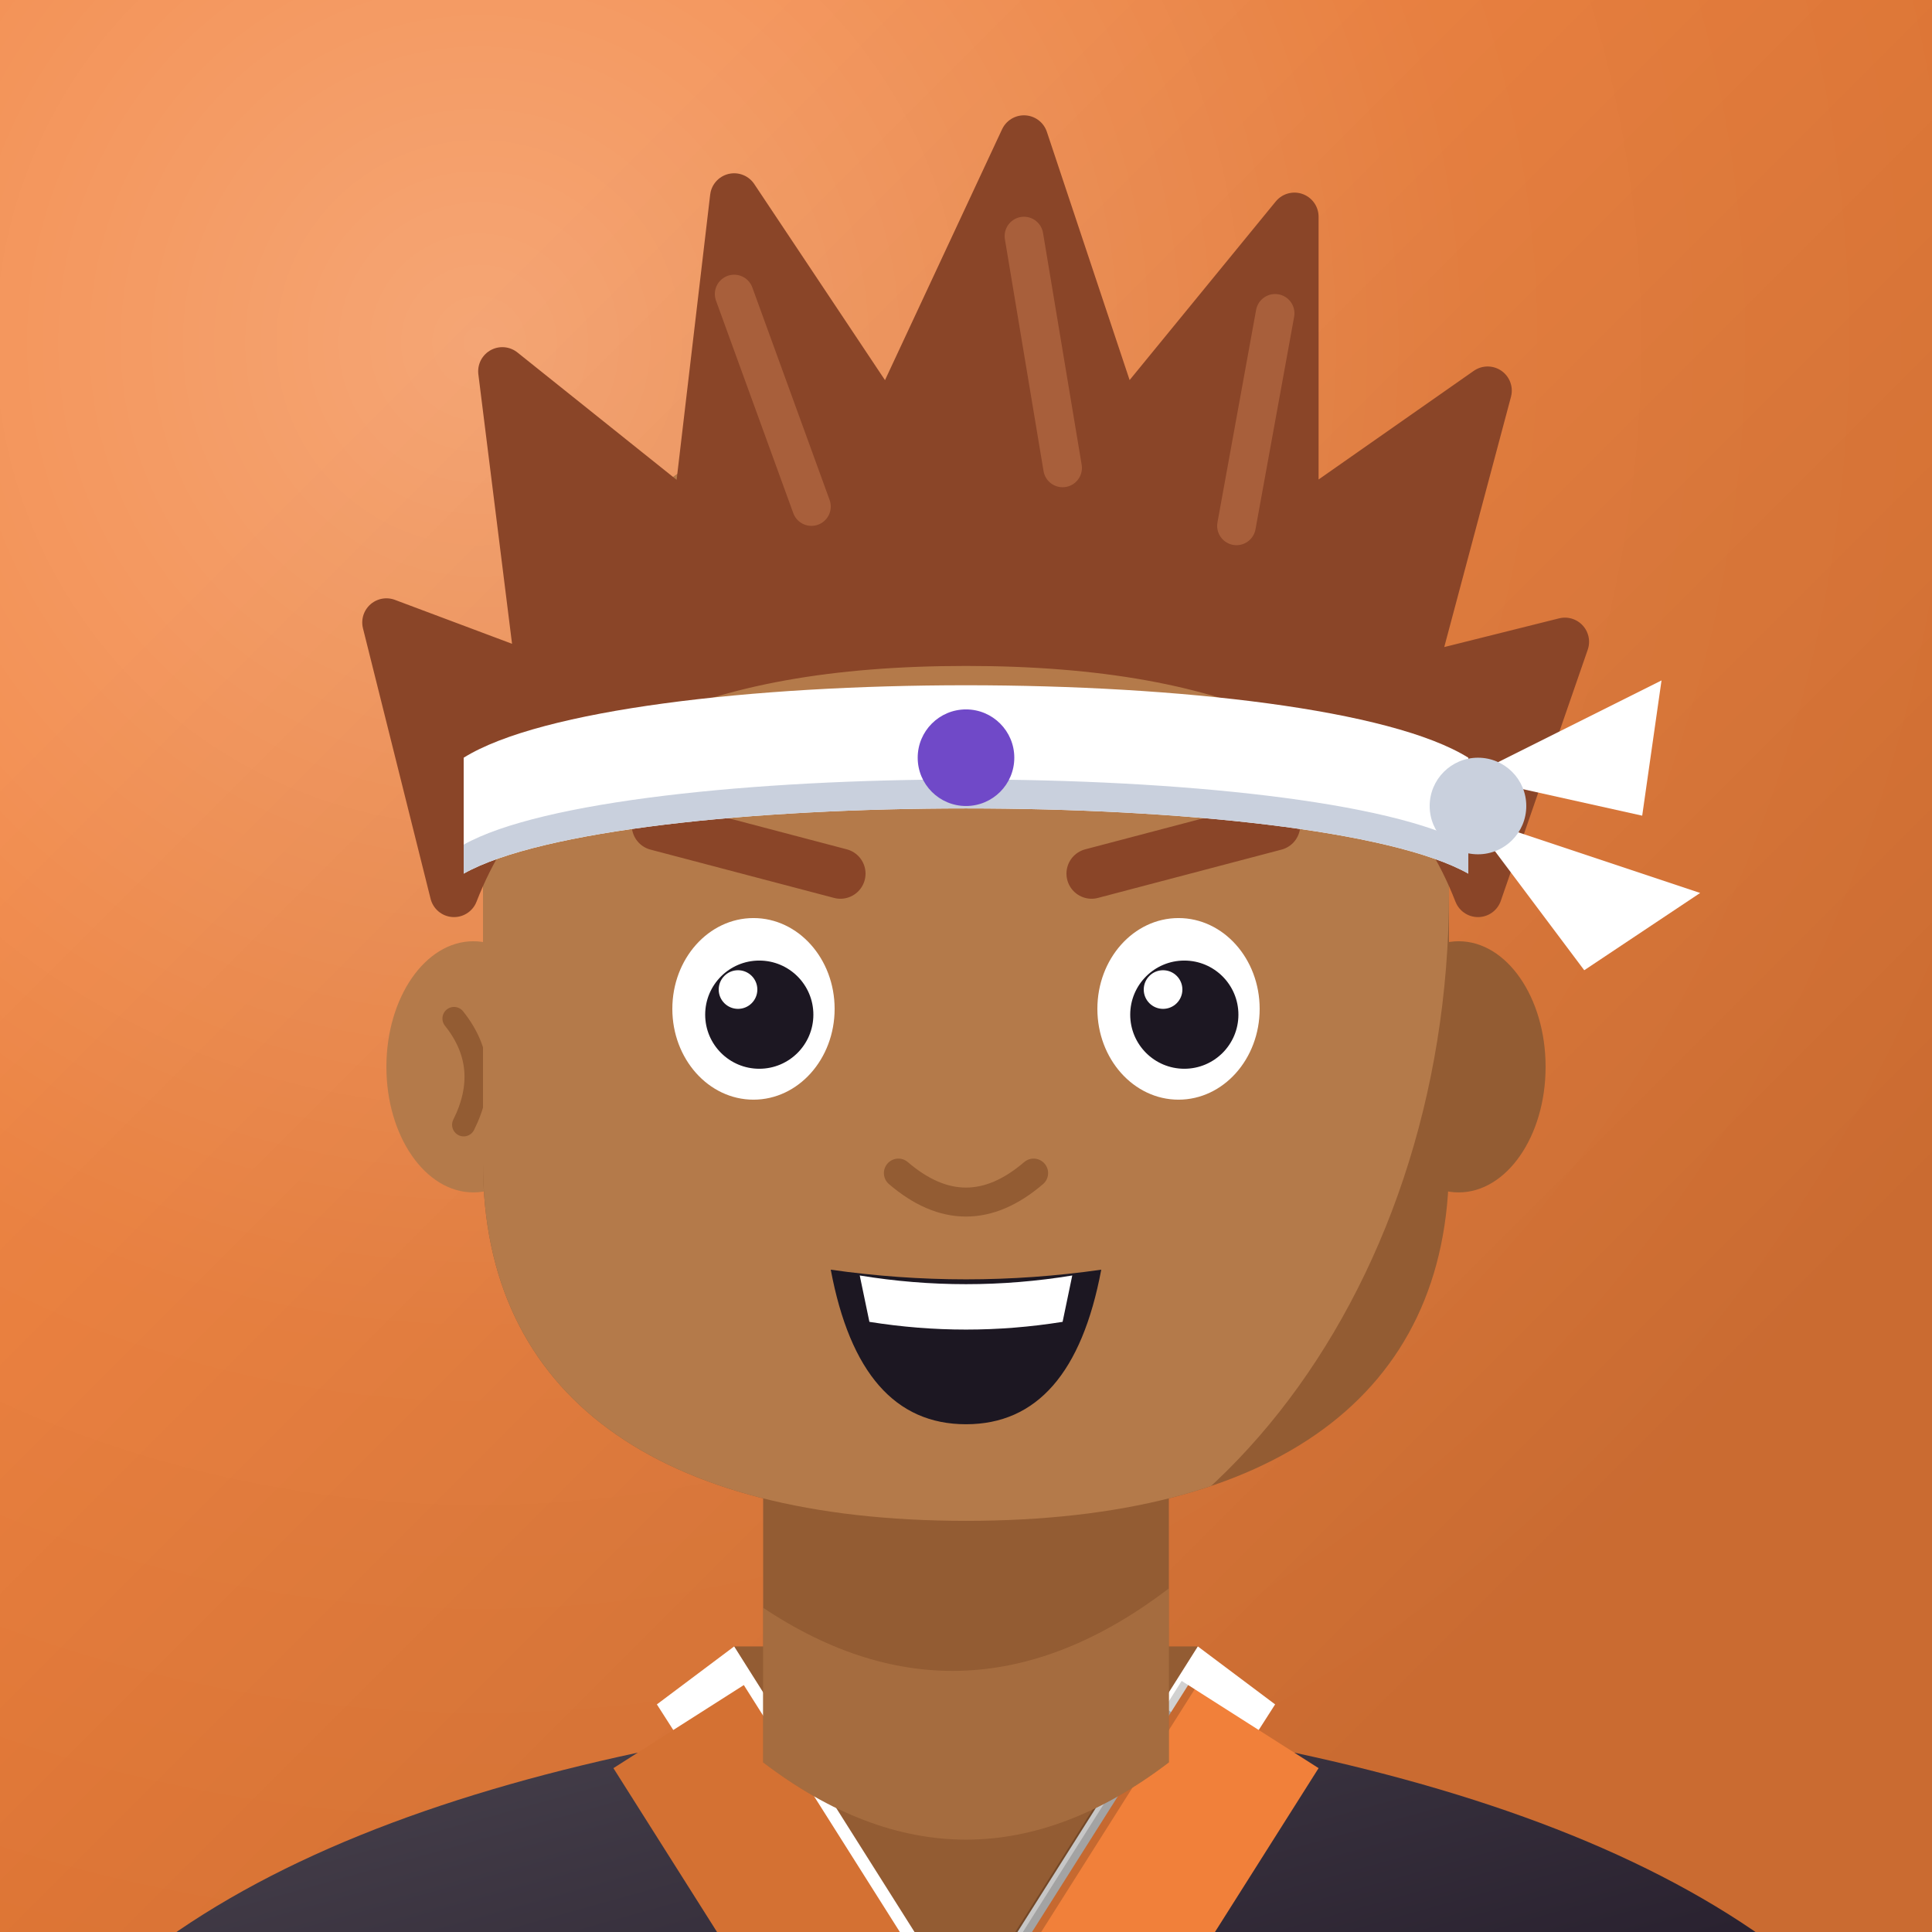
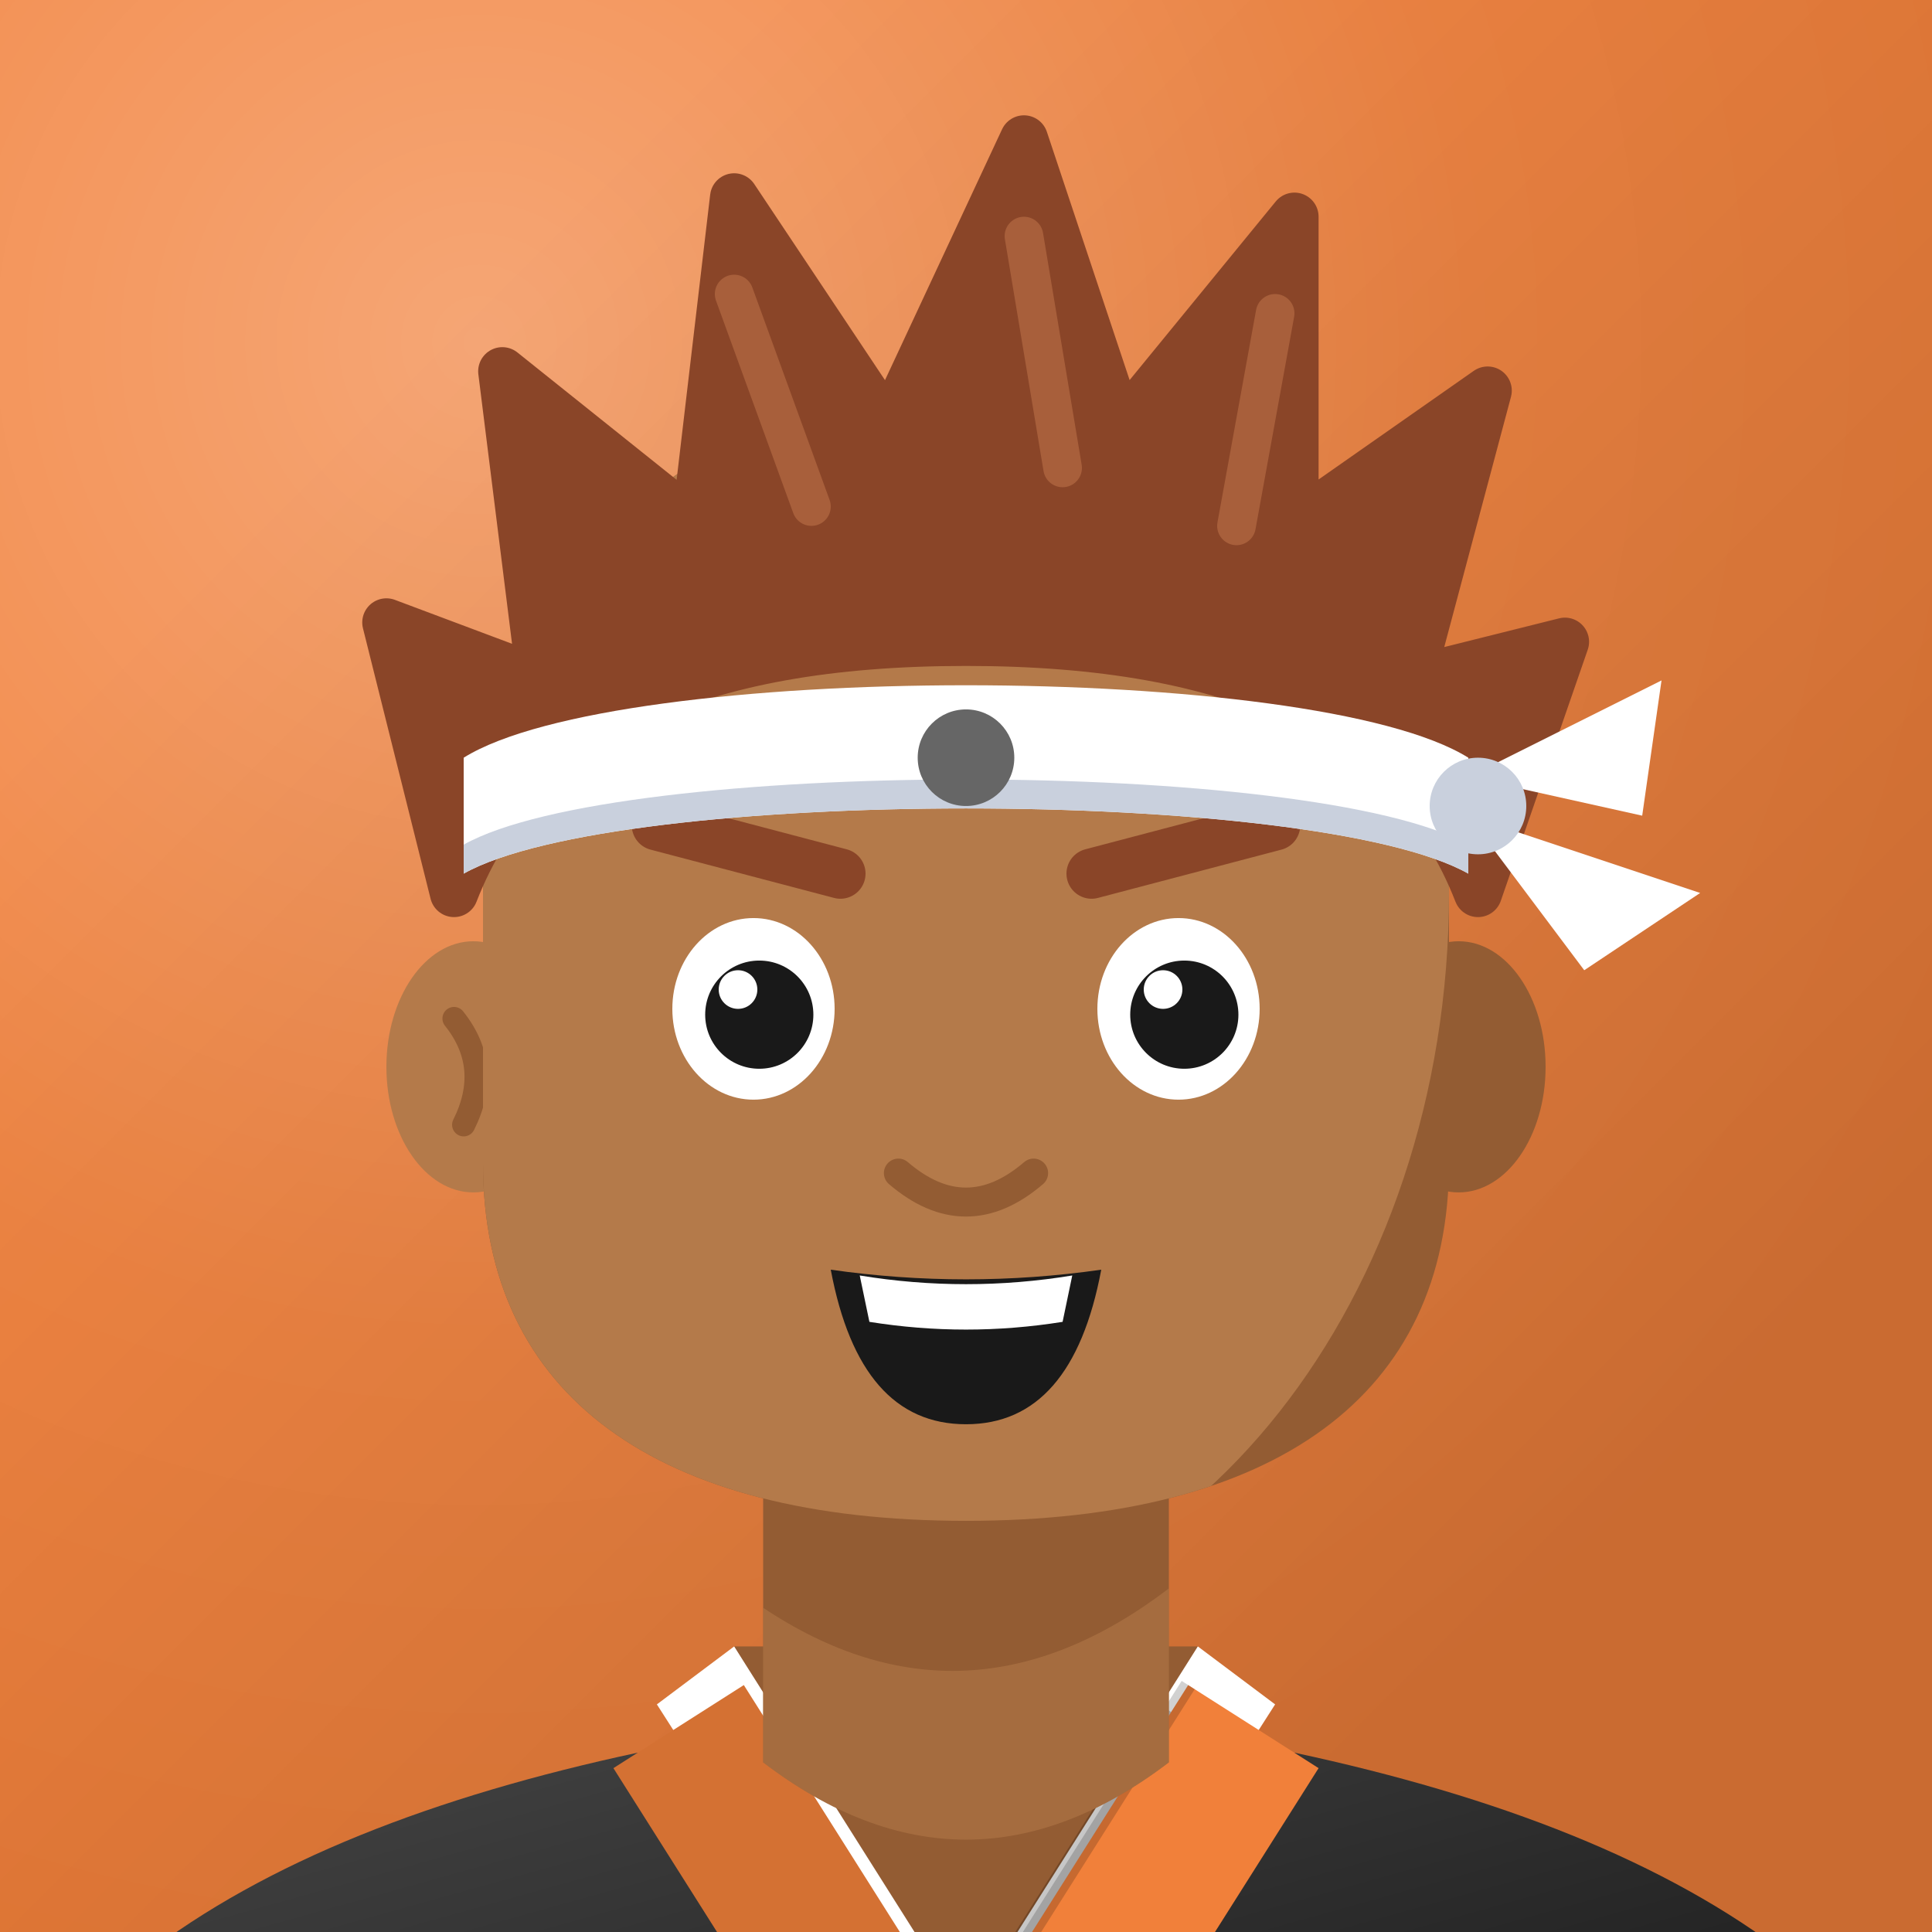
<svg xmlns="http://www.w3.org/2000/svg" viewBox="0 0 256 256" width="256" height="256">
  <defs>
    <radialGradient id="avatar-04-hachimaki-r1" cx="0.25" cy="0.18" r="0.85">
      <stop offset="0" stop-color="#FFFFFF" stop-opacity="0.3" />
      <stop offset="0.6" stop-color="#FFFFFF" stop-opacity="0.05" />
      <stop offset="1" stop-color="#FFFFFF" stop-opacity="0" />
    </radialGradient>
    <linearGradient id="avatar-04-hachimaki-l2" x1="0" y1="0.4" x2="0.6" y2="1">
      <stop offset="0" stop-color="#000000" stop-opacity="0" />
      <stop offset="1" stop-color="#000000" stop-opacity="0.16" />
    </linearGradient>
    <linearGradient id="avatar-04-hachimaki-l3" x1="0" y1="0" x2="1" y2="1">
-       <stop offset="0" stop-color="#4B4550" />
-       <stop offset="0.6" stop-color="#29212F" />
-       <stop offset="1" stop-color="#1D1721" />
+       <stop offset="0" stop-color="#474747" />
+       <stop offset="0.6" stop-color="#242424" />
+       <stop offset="1" stop-color="#191919" />
    </linearGradient>
    <clipPath id="avatar-04-hachimaki-c4">
      <path d="M78 106C78 72 100 54 128 54C156 54 178 72 178 106V134C178 158 160 171 128 171C96 171 78 158 78 134Z" />
    </clipPath>
  </defs>
  <g id="avatar-04-hachimaki-ground">
    <rect width="256" height="256" fill="#F1803A" />
    <rect width="256" height="256" fill="url(#avatar-04-hachimaki-r1)" />
    <rect width="256" height="256" fill="url(#avatar-04-hachimaki-l2)" />
  </g>
  <g id="avatar-04-hachimaki-figure">
    <g transform="translate(128 126) scale(1.28) translate(-128 -112)">
      <g id="avatar-04-hachimaki-back" />
      <g id="avatar-04-hachimaki-body">
        <path d="M20 256C24 222 52 204 94 195L128 216L162 195C204 204 232 222 236 256Z" fill="url(#avatar-04-hachimaki-l3)" />
        <path d="M104 184L128 224L152 184Z" fill="#935C33" />
        <path d="M104 184L128 222L152 184L160 190L128 240L96 190Z" fill="#FFFFFF" />
        <path d="M105 188L91.5 196.6L118.5 239.3L128 224.4Z" fill="#D47133" />
        <path d="M151 188L164.5 196.6L121.5 264.6L108 256Z" fill="#000000" fill-opacity=".22" transform="translate(-3 2)" />
        <path d="M151 188L164.5 196.6L121.5 264.6L108 256Z" fill="#F1803A" />
        <path d="M151 188L108 256" stroke="#000000" stroke-opacity=".18" stroke-width="1.6" />
      </g>
      <g id="avatar-04-hachimaki-head">
        <path d="M107 150V196Q128 212 149 196V150Z" fill="#935C33" />
        <path d="M107 180Q128 194 149 178V196Q128 212 107 196Z" fill="#B47A4A" fill-opacity=".55" />
        <ellipse cx="77" cy="124" rx="9" ry="13" fill="#B47A4A" />
        <ellipse cx="179" cy="124" rx="9" ry="13" fill="#935C33" />
        <path d="M75 119Q79 124 76 130" fill="none" stroke="#935C33" stroke-width="2.4" stroke-linecap="round" />
        <path d="M78 106C78 72 100 54 128 54C156 54 178 72 178 106V134C178 158 160 171 128 171C96 171 78 158 78 134Z" fill="#935C33" />
        <g clip-path="url(#avatar-04-hachimaki-c4)">
          <ellipse cx="118" cy="106" rx="60" ry="76" fill="#B47A4A" />
        </g>
        <path d="M121 135Q128 141 135 135" fill="none" stroke="#935C33" stroke-width="3" stroke-linecap="round" />
        <ellipse cx="106" cy="118" rx="8.4" ry="9.4" fill="#FFFFFF" />
-         <circle cx="106.6" cy="118.6" r="5.6" fill="#1C1722" />
+         <circle cx="106.6" cy="118.6" r="5.6" fill="#191919" />
        <circle cx="104.4" cy="116" r="2" fill="#FFFFFF" />
        <ellipse cx="150" cy="118" rx="8.4" ry="9.4" fill="#FFFFFF" />
-         <circle cx="150.6" cy="118.6" r="5.6" fill="#1C1722" />
+         <circle cx="150.6" cy="118.6" r="5.6" fill="#191919" />
        <circle cx="148.4" cy="116" r="2" fill="#FFFFFF" />
        <path d="M96 99L115 104M141 104L160 99" fill="none" stroke="#8A4528" stroke-width="5.2" stroke-linecap="round" />
-         <path d="M114 145Q128 147 142 145Q139 161 128 161Q117 161 114 145Z" fill="#1C1722" />
+         <path d="M114 145Q128 147 142 145Q139 161 128 161Q117 161 114 145Z" fill="#191919" />
        <path d="M117 145.6Q128 147.4 139 145.6L138 150.4Q128 152 118 150.4Z" fill="#FFFFFF" />
      </g>
      <g id="avatar-04-hachimaki-hair">
        <path d="M75 106L68 78L84 84L80 52L100 68L104 34L120 58L134 28L144 58L162 36L162 68L182 54L174 84L190 80L181 106C174 88 156 80 128 80C100 80 82 88 75 106Z" fill="#8A4528" stroke="#8A4528" stroke-width="5" stroke-linejoin="round" />
        <path d="M104 44L112 66" fill="none" stroke="#C77B4E" stroke-opacity="0.5" stroke-width="4" stroke-linecap="round" />
        <path d="M134 38L138 62" fill="none" stroke="#C77B4E" stroke-opacity="0.5" stroke-width="4" stroke-linecap="round" />
        <path d="M160 46L156 68" fill="none" stroke="#C77B4E" stroke-opacity="0.5" stroke-width="4" stroke-linecap="round" />
        <path d="M76 92C92 82 164 82 180 92V104C164 95 92 95 76 104Z" fill="#FFFFFF" />
        <path d="M76 101C92 92 164 92 180 101V104C164 95 92 95 76 104Z" fill="#C9D0DD" />
        <path d="M180 94L200 84L198 98ZM180 98L204 106L192 114Z" fill="#FFFFFF" />
        <circle cx="181" cy="97" r="5" fill="#C9D0DD" />
-         <circle cx="128" cy="92" r="5" fill="#7049C8" />
+         <circle cx="128" cy="92" r="5" fill="#666666" />
      </g>
    </g>
  </g>
</svg>
